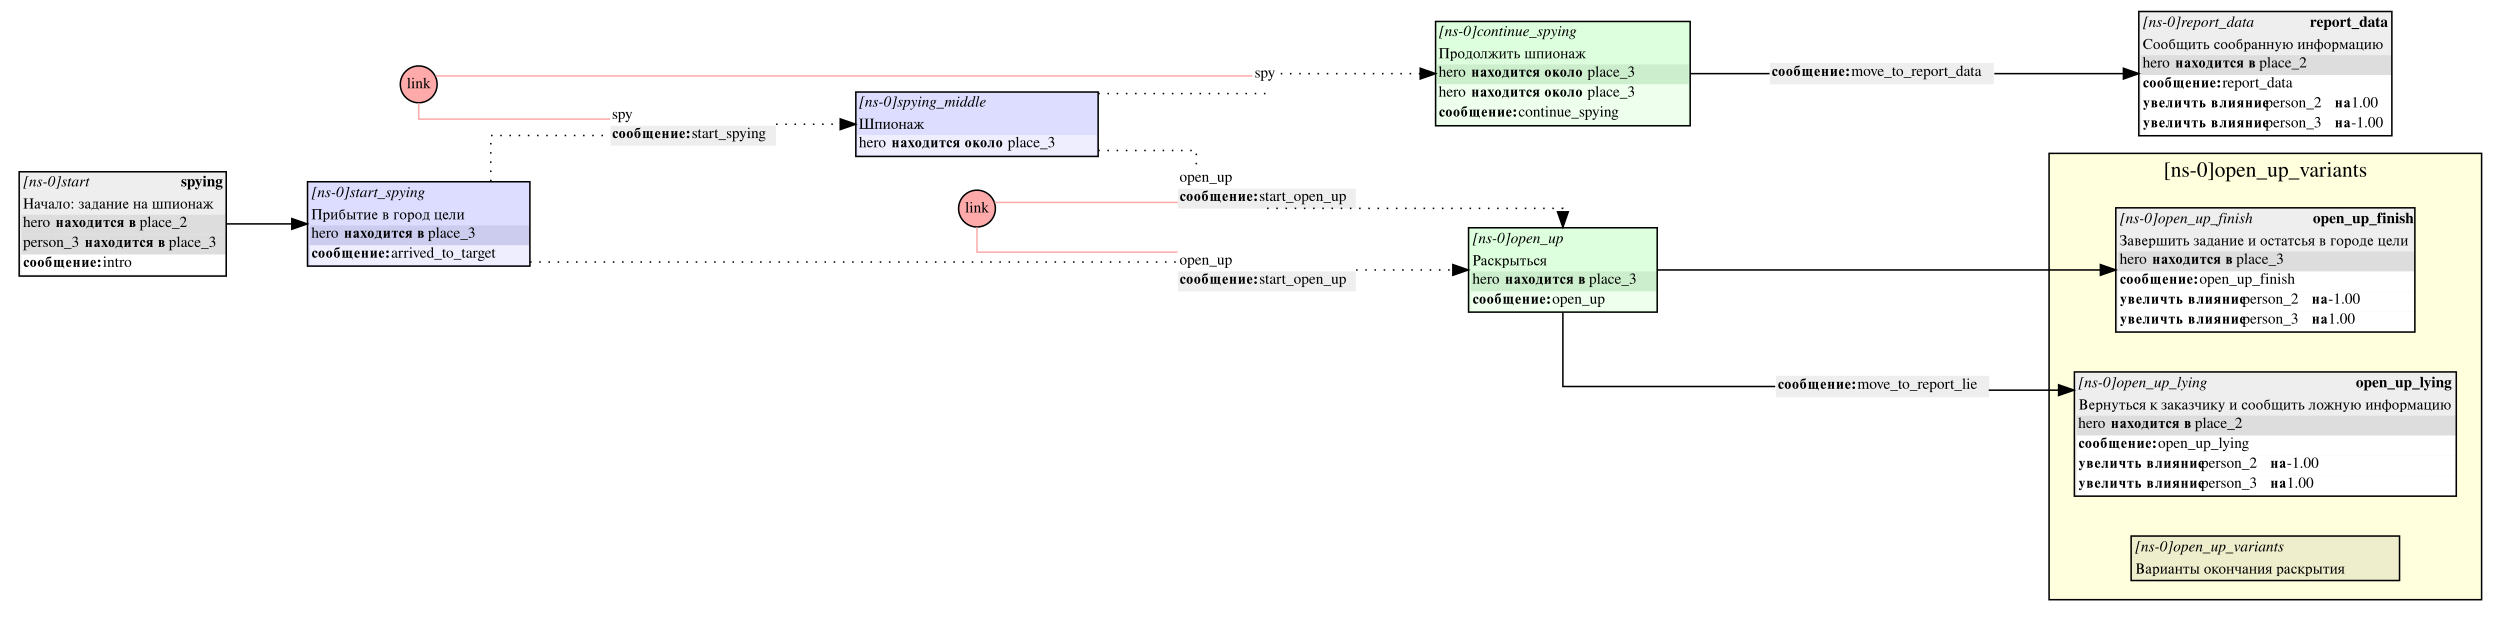
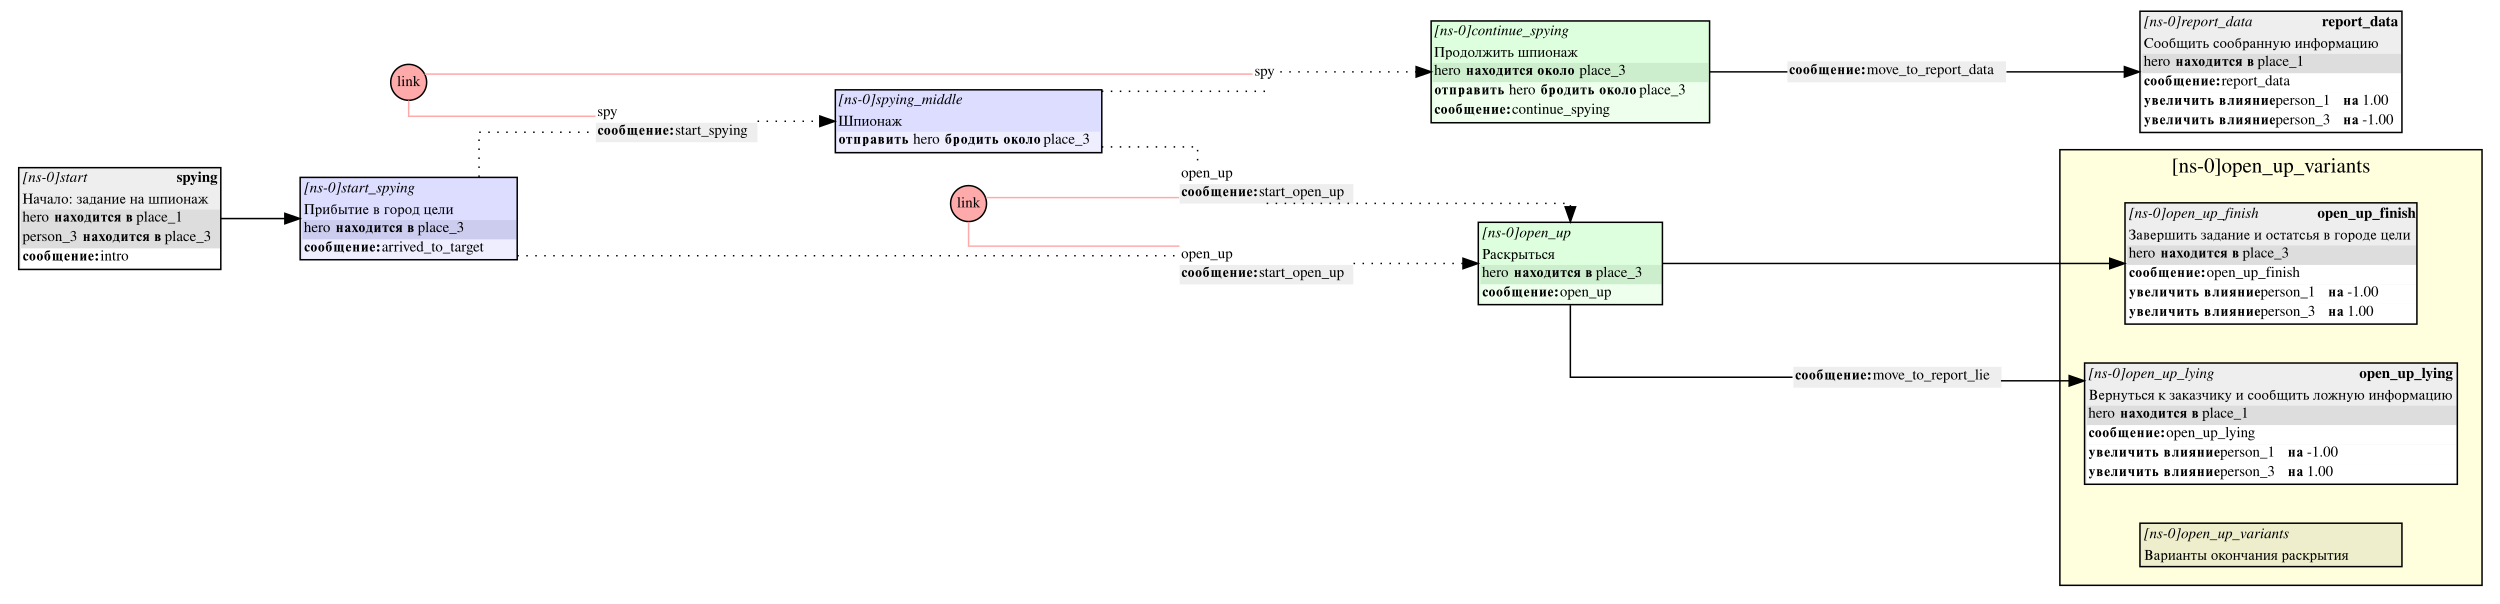
- <svg xmlns="http://www.w3.org/2000/svg" width="1630pt" height="403pt" viewBox="0.00 0.00 1630.00 403.00">
+ <svg xmlns="http://www.w3.org/2000/svg" width="1670pt" height="403pt" viewBox="0.00 0.00 1670.00 403.00">
  <g id="graph0" class="graph" transform="scale(1 1) rotate(0) translate(4 399)">
-     <polygon fill="white" stroke="white" points="-4,4 -4,-399 1626,-399 1626,4 -4,4" />
+     <polygon fill="white" stroke="white" points="-4,4 -4,-399 1666,-399 1666,4 -4,4" />
    <g id="clust1" class="cluster">
-       <polygon fill="#ffffdd" stroke="black" points="1332,-8 1332,-299 1614,-299 1614,-8 1332,-8" />
-       <text text-anchor="middle" x="1473" y="-283.8" font-family="Times,serif" font-size="14.00">[ns-0]open_up_variants</text>
+       <polygon fill="#ffffdd" stroke="black" points="1372,-8 1372,-299 1654,-299 1654,-8 1372,-8" />
+       <text text-anchor="middle" x="1513" y="-283.8" font-family="Times,serif" font-size="14.00">[ns-0]open_up_variants</text>
    </g>
    <g id="node1" class="node">
+       <polygon fill="#eeeeee" stroke="none" points="1415.5,-182.5 1415.5,-263.5 1610.5,-263.5 1610.5,-182.5 1415.5,-182.5" />
+       <text text-anchor="start" x="1418" y="-253.5" font-family="Times,serif" font-style="italic" font-size="10.00">[ns-0]open_up_finish</text>
+       <text text-anchor="start" x="1544" y="-253.5" font-family="Times,serif" font-weight="bold" font-size="10.00">open_up_finish</text>
+       <text text-anchor="start" x="1418" y="-239" font-family="Times,serif" font-size="10.00">Завершить задание и остатсья в городе цели</text>
+       <polygon fill="#dddddd" stroke="none" points="1417,-222 1417,-235 1610,-235 1610,-222 1417,-222" />
+       <text text-anchor="start" x="1418" y="-227" font-family="Times,serif" font-size="10.00">hero </text>
+       <text text-anchor="start" x="1439" y="-227" font-family="Times,serif" font-weight="bold" font-size="10.00">находится в</text>
+       <text text-anchor="start" x="1494" y="-227" font-family="Times,serif" font-size="10.00"> place_3</text>
+       <polygon fill="#ffffff" stroke="none" points="1417,-209 1417,-222 1610,-222 1610,-209 1417,-209" />
+       <text text-anchor="start" x="1418" y="-214" font-family="Times,serif" font-weight="bold" font-size="10.00">сообщение:</text>
+       <text text-anchor="start" x="1470" y="-214" font-family="Times,serif" font-size="10.00"> open_up_finish</text>
+       <polygon fill="#ffffff" stroke="none" points="1417,-196 1417,-209 1610,-209 1610,-196 1417,-196" />
+       <text text-anchor="start" x="1418" y="-201" font-family="Times,serif" font-weight="bold" font-size="10.00">увеличить влияние </text>
+       <text text-anchor="start" x="1506" y="-201" font-family="Times,serif" font-size="10.00">  person_1 </text>
+       <text text-anchor="start" x="1551" y="-201" font-family="Times,serif" font-weight="bold" font-size="10.00">на </text>
+       <text text-anchor="start" x="1564" y="-201" font-family="Times,serif" font-size="10.00"> -1.00</text>
+       <polygon fill="#ffffff" stroke="none" points="1417,-183 1417,-196 1610,-196 1610,-183 1417,-183" />
+       <text text-anchor="start" x="1418" y="-188" font-family="Times,serif" font-weight="bold" font-size="10.00">увеличить влияние </text>
+       <text text-anchor="start" x="1506" y="-188" font-family="Times,serif" font-size="10.00">  person_3 </text>
+       <text text-anchor="start" x="1551" y="-188" font-family="Times,serif" font-weight="bold" font-size="10.00">на </text>
+       <text text-anchor="start" x="1564" y="-188" font-family="Times,serif" font-size="10.00"> 1.00</text>
+       <polygon fill="none" stroke="black" points="1415.5,-182.5 1415.5,-263.5 1610.5,-263.5 1610.5,-182.5 1415.5,-182.5" />
+     </g>
+     <g id="node2" class="node">
      <polygon fill="#ddddff" stroke="none" points="196.5,-225.5 196.5,-280.5 341.5,-280.5 341.5,-225.5 196.5,-225.5" />
      <text text-anchor="start" x="199" y="-270.5" font-family="Times,serif" font-style="italic" font-size="10.00">[ns-0]start_spying</text>
      <text text-anchor="start" x="199" y="-256" font-family="Times,serif" font-size="10.00">Прибытие в город цели</text>
      <polygon fill="#ccccee" stroke="none" points="198,-239 198,-252 341,-252 341,-239 198,-239" />
      <text text-anchor="start" x="199" y="-244" font-family="Times,serif" font-size="10.00">hero </text>
      <text text-anchor="start" x="220" y="-244" font-family="Times,serif" font-weight="bold" font-size="10.00">находится в</text>
      <text text-anchor="start" x="275" y="-244" font-family="Times,serif" font-size="10.00"> place_3</text>
      <polygon fill="#eeeeff" stroke="none" points="198,-226 198,-239 341,-239 341,-226 198,-226" />
      <text text-anchor="start" x="199" y="-231" font-family="Times,serif" font-weight="bold" font-size="10.00">сообщение:</text>
      <text text-anchor="start" x="251" y="-231" font-family="Times,serif" font-size="10.00"> arrived_to_target</text>
      <polygon fill="none" stroke="black" points="196.5,-225.5 196.5,-280.5 341.5,-280.5 341.5,-225.5 196.5,-225.5" />
    </g>
    <g id="node11" class="node">
      <polygon fill="#ffffff" stroke="none" points="394,-317 394,-331 502,-331 502,-317 394,-317" />
      <text text-anchor="start" x="395" y="-321.5" font-family="Times,serif" font-size="10.00">spy</text>
      <polygon fill="#eeeeee" stroke="none" points="394,-304 394,-317 502,-317 502,-304 394,-304" />
      <text text-anchor="start" x="395" y="-309" font-family="Times,serif" font-weight="bold" font-size="10.00">сообщение:</text>
      <text text-anchor="start" x="447" y="-309" font-family="Times,serif" font-size="10.00"> start_spying</text>
    </g>
    <g id="edge4" class="edge">
      <path fill="none" stroke="black" stroke-dasharray="1,5" d="M316,-280.82C316,-295.566 316,-310.667 316,-310.667 316,-310.667 357.476,-310.667 393.93,-310.667" />
    </g>
    <g id="node14" class="node">
-       <polygon fill="#ffffff" stroke="none" points="764,-222 764,-236 880,-236 880,-222 764,-222" />
-       <text text-anchor="start" x="765" y="-226.5" font-family="Times,serif" font-size="10.00">open_up</text>
-       <polygon fill="#eeeeee" stroke="none" points="764,-209 764,-222 880,-222 880,-209 764,-209" />
-       <text text-anchor="start" x="765" y="-214" font-family="Times,serif" font-weight="bold" font-size="10.00">сообщение:</text>
-       <text text-anchor="start" x="817" y="-214" font-family="Times,serif" font-size="10.00"> start_open_up</text>
+       <polygon fill="#ffffff" stroke="none" points="784,-222 784,-236 900,-236 900,-222 784,-222" />
+       <text text-anchor="start" x="785" y="-226.5" font-family="Times,serif" font-size="10.00">open_up</text>
+       <polygon fill="#eeeeee" stroke="none" points="784,-209 784,-222 900,-222 900,-209 784,-209" />
+       <text text-anchor="start" x="785" y="-214" font-family="Times,serif" font-weight="bold" font-size="10.00">сообщение:</text>
+       <text text-anchor="start" x="837" y="-214" font-family="Times,serif" font-size="10.00"> start_open_up</text>
    </g>
    <g id="edge10" class="edge">
-       <path fill="none" stroke="black" stroke-dasharray="1,5" d="M341.579,-228.167C452.491,-228.167 661.969,-228.167 763.668,-228.167" />
-     </g>
-     <g id="node2" class="node">
+       <path fill="none" stroke="black" stroke-dasharray="1,5" d="M341.571,-228.167C456.608,-228.167 678.555,-228.167 783.846,-228.167" />
+     </g>
+     <g id="node3" class="node">
      <polygon fill="#eeeeee" stroke="none" points="8.5,-219 8.5,-287 143.5,-287 143.5,-219 8.5,-219" />
      <text text-anchor="start" x="11" y="-277.5" font-family="Times,serif" font-style="italic" font-size="10.00">[ns-0]start</text>
      <text text-anchor="start" x="114" y="-277.5" font-family="Times,serif" font-weight="bold" font-size="10.00">spying</text>
      <text text-anchor="start" x="11" y="-263" font-family="Times,serif" font-size="10.00">Начало: задание на шпионаж</text>
      <polygon fill="#dddddd" stroke="none" points="10,-246 10,-259 143,-259 143,-246 10,-246" />
      <text text-anchor="start" x="11" y="-251" font-family="Times,serif" font-size="10.00">hero </text>
      <text text-anchor="start" x="32" y="-251" font-family="Times,serif" font-weight="bold" font-size="10.00">находится в</text>
-       <text text-anchor="start" x="87" y="-251" font-family="Times,serif" font-size="10.00"> place_2</text>
+       <text text-anchor="start" x="87" y="-251" font-family="Times,serif" font-size="10.00"> place_1</text>
      <polygon fill="#dddddd" stroke="none" points="10,-233 10,-246 143,-246 143,-233 10,-233" />
      <text text-anchor="start" x="11" y="-238" font-family="Times,serif" font-size="10.00">person_3 </text>
      <text text-anchor="start" x="51" y="-238" font-family="Times,serif" font-weight="bold" font-size="10.00">находится в</text>
      <text text-anchor="start" x="106" y="-238" font-family="Times,serif" font-size="10.00"> place_3</text>
      <polygon fill="#ffffff" stroke="none" points="10,-220 10,-233 143,-233 143,-220 10,-220" />
      <text text-anchor="start" x="11" y="-225" font-family="Times,serif" font-weight="bold" font-size="10.00">сообщение:</text>
      <text text-anchor="start" x="63" y="-225" font-family="Times,serif" font-size="10.00"> intro</text>
      <polygon fill="none" stroke="black" points="8.5,-219 8.5,-287 143.5,-287 143.5,-219 8.5,-219" />
    </g>
    <g id="edge3" class="edge">
      <path fill="none" stroke="black" d="M143.502,-253C143.502,-253 186.28,-253 186.28,-253" />
      <polygon fill="black" stroke="black" points="186.28,-256.5 196.28,-253 186.28,-249.5 186.28,-256.5" />
    </g>
-     <g id="node3" class="node">
-       <polygon fill="#eeeeee" stroke="none" points="1348.5,-75.5 1348.5,-156.5 1597.5,-156.5 1597.5,-75.5 1348.5,-75.5" />
-       <text text-anchor="start" x="1351" y="-146.5" font-family="Times,serif" font-style="italic" font-size="10.00">[ns-0]open_up_lying</text>
-       <text text-anchor="start" x="1532" y="-146.5" font-family="Times,serif" font-weight="bold" font-size="10.00">open_up_lying</text>
-       <text text-anchor="start" x="1351" y="-132" font-family="Times,serif" font-size="10.00">Вернуться к заказчику и сообщить ложную информацию</text>
-       <polygon fill="#dddddd" stroke="none" points="1350,-115 1350,-128 1597,-128 1597,-115 1350,-115" />
-       <text text-anchor="start" x="1351" y="-120" font-family="Times,serif" font-size="10.00">hero </text>
-       <text text-anchor="start" x="1372" y="-120" font-family="Times,serif" font-weight="bold" font-size="10.00">находится в</text>
-       <text text-anchor="start" x="1427" y="-120" font-family="Times,serif" font-size="10.00"> place_2</text>
-       <polygon fill="#ffffff" stroke="none" points="1350,-102 1350,-115 1597,-115 1597,-102 1350,-102" />
-       <text text-anchor="start" x="1351" y="-107" font-family="Times,serif" font-weight="bold" font-size="10.00">сообщение:</text>
-       <text text-anchor="start" x="1403" y="-107" font-family="Times,serif" font-size="10.00"> open_up_lying</text>
-       <polygon fill="#ffffff" stroke="none" points="1350,-89 1350,-102 1597,-102 1597,-89 1350,-89" />
-       <text text-anchor="start" x="1351" y="-94" font-family="Times,serif" font-weight="bold" font-size="10.00">увеличть влияние</text>
-       <text text-anchor="start" x="1431" y="-94" font-family="Times,serif" font-size="10.00">  person_2 </text>
-       <text text-anchor="start" x="1476" y="-94" font-family="Times,serif" font-weight="bold" font-size="10.00">на</text>
-       <text text-anchor="start" x="1487" y="-94" font-family="Times,serif" font-size="10.00"> -1.00</text>
-       <polygon fill="#ffffff" stroke="none" points="1350,-76 1350,-89 1597,-89 1597,-76 1350,-76" />
-       <text text-anchor="start" x="1351" y="-81" font-family="Times,serif" font-weight="bold" font-size="10.00">увеличть влияние</text>
-       <text text-anchor="start" x="1431" y="-81" font-family="Times,serif" font-size="10.00">  person_3 </text>
-       <text text-anchor="start" x="1476" y="-81" font-family="Times,serif" font-weight="bold" font-size="10.00">на</text>
-       <text text-anchor="start" x="1487" y="-81" font-family="Times,serif" font-size="10.00"> 1.00</text>
-       <polygon fill="none" stroke="black" points="1348.5,-75.5 1348.5,-156.5 1597.5,-156.5 1597.5,-75.5 1348.5,-75.5" />
-     </g>
    <g id="node4" class="node">
-       <polygon fill="#eeeeee" stroke="none" points="1375.5,-182.5 1375.5,-263.5 1570.5,-263.5 1570.5,-182.5 1375.5,-182.5" />
-       <text text-anchor="start" x="1378" y="-253.5" font-family="Times,serif" font-style="italic" font-size="10.00">[ns-0]open_up_finish</text>
-       <text text-anchor="start" x="1504" y="-253.5" font-family="Times,serif" font-weight="bold" font-size="10.00">open_up_finish</text>
-       <text text-anchor="start" x="1378" y="-239" font-family="Times,serif" font-size="10.00">Завершить задание и остатсья в городе цели</text>
-       <polygon fill="#dddddd" stroke="none" points="1377,-222 1377,-235 1570,-235 1570,-222 1377,-222" />
-       <text text-anchor="start" x="1378" y="-227" font-family="Times,serif" font-size="10.00">hero </text>
-       <text text-anchor="start" x="1399" y="-227" font-family="Times,serif" font-weight="bold" font-size="10.00">находится в</text>
-       <text text-anchor="start" x="1454" y="-227" font-family="Times,serif" font-size="10.00"> place_3</text>
-       <polygon fill="#ffffff" stroke="none" points="1377,-209 1377,-222 1570,-222 1570,-209 1377,-209" />
-       <text text-anchor="start" x="1378" y="-214" font-family="Times,serif" font-weight="bold" font-size="10.00">сообщение:</text>
-       <text text-anchor="start" x="1430" y="-214" font-family="Times,serif" font-size="10.00"> open_up_finish</text>
-       <polygon fill="#ffffff" stroke="none" points="1377,-196 1377,-209 1570,-209 1570,-196 1377,-196" />
-       <text text-anchor="start" x="1378" y="-201" font-family="Times,serif" font-weight="bold" font-size="10.00">увеличть влияние</text>
-       <text text-anchor="start" x="1458" y="-201" font-family="Times,serif" font-size="10.00">  person_2 </text>
-       <text text-anchor="start" x="1503" y="-201" font-family="Times,serif" font-weight="bold" font-size="10.00">на</text>
-       <text text-anchor="start" x="1514" y="-201" font-family="Times,serif" font-size="10.00"> -1.00</text>
-       <polygon fill="#ffffff" stroke="none" points="1377,-183 1377,-196 1570,-196 1570,-183 1377,-183" />
-       <text text-anchor="start" x="1378" y="-188" font-family="Times,serif" font-weight="bold" font-size="10.00">увеличть влияние</text>
-       <text text-anchor="start" x="1458" y="-188" font-family="Times,serif" font-size="10.00">  person_3 </text>
-       <text text-anchor="start" x="1503" y="-188" font-family="Times,serif" font-weight="bold" font-size="10.00">на</text>
-       <text text-anchor="start" x="1514" y="-188" font-family="Times,serif" font-size="10.00"> 1.00</text>
-       <polygon fill="none" stroke="black" points="1375.5,-182.5 1375.5,-263.5 1570.5,-263.5 1570.5,-182.5 1375.5,-182.5" />
+       <polygon fill="#eeeeee" stroke="none" points="1388.5,-75.5 1388.5,-156.5 1637.5,-156.5 1637.5,-75.5 1388.5,-75.5" />
+       <text text-anchor="start" x="1391" y="-146.5" font-family="Times,serif" font-style="italic" font-size="10.00">[ns-0]open_up_lying</text>
+       <text text-anchor="start" x="1572" y="-146.5" font-family="Times,serif" font-weight="bold" font-size="10.00">open_up_lying</text>
+       <text text-anchor="start" x="1391" y="-132" font-family="Times,serif" font-size="10.00">Вернуться к заказчику и сообщить ложную информацию</text>
+       <polygon fill="#dddddd" stroke="none" points="1390,-115 1390,-128 1637,-128 1637,-115 1390,-115" />
+       <text text-anchor="start" x="1391" y="-120" font-family="Times,serif" font-size="10.00">hero </text>
+       <text text-anchor="start" x="1412" y="-120" font-family="Times,serif" font-weight="bold" font-size="10.00">находится в</text>
+       <text text-anchor="start" x="1467" y="-120" font-family="Times,serif" font-size="10.00"> place_1</text>
+       <polygon fill="#ffffff" stroke="none" points="1390,-102 1390,-115 1637,-115 1637,-102 1390,-102" />
+       <text text-anchor="start" x="1391" y="-107" font-family="Times,serif" font-weight="bold" font-size="10.00">сообщение:</text>
+       <text text-anchor="start" x="1443" y="-107" font-family="Times,serif" font-size="10.00"> open_up_lying</text>
+       <polygon fill="#ffffff" stroke="none" points="1390,-89 1390,-102 1637,-102 1637,-89 1390,-89" />
+       <text text-anchor="start" x="1391" y="-94" font-family="Times,serif" font-weight="bold" font-size="10.00">увеличить влияние </text>
+       <text text-anchor="start" x="1479" y="-94" font-family="Times,serif" font-size="10.00">  person_1 </text>
+       <text text-anchor="start" x="1524" y="-94" font-family="Times,serif" font-weight="bold" font-size="10.00">на </text>
+       <text text-anchor="start" x="1537" y="-94" font-family="Times,serif" font-size="10.00"> -1.00</text>
+       <polygon fill="#ffffff" stroke="none" points="1390,-76 1390,-89 1637,-89 1637,-76 1390,-76" />
+       <text text-anchor="start" x="1391" y="-81" font-family="Times,serif" font-weight="bold" font-size="10.00">увеличить влияние </text>
+       <text text-anchor="start" x="1479" y="-81" font-family="Times,serif" font-size="10.00">  person_3 </text>
+       <text text-anchor="start" x="1524" y="-81" font-family="Times,serif" font-weight="bold" font-size="10.00">на </text>
+       <text text-anchor="start" x="1537" y="-81" font-family="Times,serif" font-size="10.00"> 1.00</text>
+       <polygon fill="none" stroke="black" points="1388.5,-75.5 1388.5,-156.5 1637.5,-156.5 1637.5,-75.5 1388.5,-75.5" />
    </g>
    <g id="node5" class="node">
-       <polygon fill="#eeeeee" stroke="none" points="1390.5,-310.5 1390.5,-391.5 1555.5,-391.5 1555.5,-310.5 1390.5,-310.5" />
-       <text text-anchor="start" x="1393" y="-381.5" font-family="Times,serif" font-style="italic" font-size="10.00">[ns-0]report_data</text>
-       <text text-anchor="start" x="1502" y="-381.5" font-family="Times,serif" font-weight="bold" font-size="10.00">report_data</text>
-       <text text-anchor="start" x="1393" y="-367" font-family="Times,serif" font-size="10.00">Сообщить сообранную информацию</text>
-       <polygon fill="#dddddd" stroke="none" points="1392,-350 1392,-363 1555,-363 1555,-350 1392,-350" />
-       <text text-anchor="start" x="1393" y="-355" font-family="Times,serif" font-size="10.00">hero </text>
-       <text text-anchor="start" x="1414" y="-355" font-family="Times,serif" font-weight="bold" font-size="10.00">находится в</text>
-       <text text-anchor="start" x="1469" y="-355" font-family="Times,serif" font-size="10.00"> place_2</text>
-       <polygon fill="#ffffff" stroke="none" points="1392,-337 1392,-350 1555,-350 1555,-337 1392,-337" />
-       <text text-anchor="start" x="1393" y="-342" font-family="Times,serif" font-weight="bold" font-size="10.00">сообщение:</text>
-       <text text-anchor="start" x="1445" y="-342" font-family="Times,serif" font-size="10.00"> report_data</text>
-       <polygon fill="#ffffff" stroke="none" points="1392,-324 1392,-337 1555,-337 1555,-324 1392,-324" />
-       <text text-anchor="start" x="1393" y="-329" font-family="Times,serif" font-weight="bold" font-size="10.00">увеличть влияние</text>
-       <text text-anchor="start" x="1473" y="-329" font-family="Times,serif" font-size="10.00">  person_2 </text>
-       <text text-anchor="start" x="1518" y="-329" font-family="Times,serif" font-weight="bold" font-size="10.00">на</text>
-       <text text-anchor="start" x="1529" y="-329" font-family="Times,serif" font-size="10.00"> 1.00</text>
-       <polygon fill="#ffffff" stroke="none" points="1392,-311 1392,-324 1555,-324 1555,-311 1392,-311" />
-       <text text-anchor="start" x="1393" y="-316" font-family="Times,serif" font-weight="bold" font-size="10.00">увеличть влияние</text>
-       <text text-anchor="start" x="1473" y="-316" font-family="Times,serif" font-size="10.00">  person_3 </text>
-       <text text-anchor="start" x="1518" y="-316" font-family="Times,serif" font-weight="bold" font-size="10.00">на</text>
-       <text text-anchor="start" x="1529" y="-316" font-family="Times,serif" font-size="10.00"> -1.00</text>
-       <polygon fill="none" stroke="black" points="1390.5,-310.5 1390.5,-391.5 1555.5,-391.5 1555.5,-310.5 1390.5,-310.5" />
+       <polygon fill="#eeeeee" stroke="none" points="1425.5,-310.5 1425.5,-391.5 1600.5,-391.5 1600.5,-310.5 1425.5,-310.5" />
+       <text text-anchor="start" x="1428" y="-381.5" font-family="Times,serif" font-style="italic" font-size="10.00">[ns-0]report_data</text>
+       <text text-anchor="start" x="1547" y="-381.5" font-family="Times,serif" font-weight="bold" font-size="10.00">report_data</text>
+       <text text-anchor="start" x="1428" y="-367" font-family="Times,serif" font-size="10.00">Сообщить сообранную информацию</text>
+       <polygon fill="#dddddd" stroke="none" points="1427,-350 1427,-363 1600,-363 1600,-350 1427,-350" />
+       <text text-anchor="start" x="1428" y="-355" font-family="Times,serif" font-size="10.00">hero </text>
+       <text text-anchor="start" x="1449" y="-355" font-family="Times,serif" font-weight="bold" font-size="10.00">находится в</text>
+       <text text-anchor="start" x="1504" y="-355" font-family="Times,serif" font-size="10.00"> place_1</text>
+       <polygon fill="#ffffff" stroke="none" points="1427,-337 1427,-350 1600,-350 1600,-337 1427,-337" />
+       <text text-anchor="start" x="1428" y="-342" font-family="Times,serif" font-weight="bold" font-size="10.00">сообщение:</text>
+       <text text-anchor="start" x="1480" y="-342" font-family="Times,serif" font-size="10.00"> report_data</text>
+       <polygon fill="#ffffff" stroke="none" points="1427,-324 1427,-337 1600,-337 1600,-324 1427,-324" />
+       <text text-anchor="start" x="1428" y="-329" font-family="Times,serif" font-weight="bold" font-size="10.00">увеличить влияние </text>
+       <text text-anchor="start" x="1516" y="-329" font-family="Times,serif" font-size="10.00">  person_1 </text>
+       <text text-anchor="start" x="1561" y="-329" font-family="Times,serif" font-weight="bold" font-size="10.00">на </text>
+       <text text-anchor="start" x="1574" y="-329" font-family="Times,serif" font-size="10.00"> 1.00</text>
+       <polygon fill="#ffffff" stroke="none" points="1427,-311 1427,-324 1600,-324 1600,-311 1427,-311" />
+       <text text-anchor="start" x="1428" y="-316" font-family="Times,serif" font-weight="bold" font-size="10.00">увеличить влияние </text>
+       <text text-anchor="start" x="1516" y="-316" font-family="Times,serif" font-size="10.00">  person_3 </text>
+       <text text-anchor="start" x="1561" y="-316" font-family="Times,serif" font-weight="bold" font-size="10.00">на </text>
+       <text text-anchor="start" x="1574" y="-316" font-family="Times,serif" font-size="10.00"> -1.00</text>
+       <polygon fill="none" stroke="black" points="1425.5,-310.5 1425.5,-391.5 1600.5,-391.5 1600.5,-310.5 1425.5,-310.5" />
    </g>
    <g id="node6" class="node">
-       <polygon fill="#ddffdd" stroke="none" points="932,-317 932,-385 1098,-385 1098,-317 932,-317" />
-       <text text-anchor="start" x="934" y="-375.5" font-family="Times,serif" font-style="italic" font-size="10.00">[ns-0]continue_spying</text>
-       <text text-anchor="start" x="934" y="-361" font-family="Times,serif" font-size="10.00">Продолжить шпионаж</text>
-       <polygon fill="#cceecc" stroke="none" points="933,-344 933,-357 1097,-357 1097,-344 933,-344" />
-       <text text-anchor="start" x="934" y="-349" font-family="Times,serif" font-size="10.00">hero </text>
-       <text text-anchor="start" x="955" y="-349" font-family="Times,serif" font-weight="bold" font-size="10.00">находится около</text>
-       <text text-anchor="start" x="1031" y="-349" font-family="Times,serif" font-size="10.00"> place_3</text>
-       <polygon fill="#eeffee" stroke="none" points="933,-331 933,-344 1097,-344 1097,-331 933,-331" />
-       <text text-anchor="start" x="934" y="-336" font-family="Times,serif" font-size="10.00">hero </text>
-       <text text-anchor="start" x="955" y="-336" font-family="Times,serif" font-weight="bold" font-size="10.00">находится около</text>
-       <text text-anchor="start" x="1031" y="-336" font-family="Times,serif" font-size="10.00"> place_3</text>
-       <polygon fill="#eeffee" stroke="none" points="933,-318 933,-331 1097,-331 1097,-318 933,-318" />
-       <text text-anchor="start" x="934" y="-323" font-family="Times,serif" font-weight="bold" font-size="10.00">сообщение:</text>
-       <text text-anchor="start" x="986" y="-323" font-family="Times,serif" font-size="10.00"> continue_spying</text>
-       <polygon fill="none" stroke="black" points="932,-317 932,-385 1098,-385 1098,-317 932,-317" />
+       <polygon fill="#ddffdd" stroke="none" points="952,-317 952,-385 1138,-385 1138,-317 952,-317" />
+       <text text-anchor="start" x="954" y="-375.5" font-family="Times,serif" font-style="italic" font-size="10.00">[ns-0]continue_spying</text>
+       <text text-anchor="start" x="954" y="-361" font-family="Times,serif" font-size="10.00">Продолжить шпионаж</text>
+       <polygon fill="#cceecc" stroke="none" points="953,-344 953,-357 1137,-357 1137,-344 953,-344" />
+       <text text-anchor="start" x="954" y="-349" font-family="Times,serif" font-size="10.00">hero </text>
+       <text text-anchor="start" x="975" y="-349" font-family="Times,serif" font-weight="bold" font-size="10.00">находится около</text>
+       <text text-anchor="start" x="1051" y="-349" font-family="Times,serif" font-size="10.00"> place_3</text>
+       <polygon fill="#eeffee" stroke="none" points="953,-331 953,-344 1137,-344 1137,-331 953,-331" />
+       <text text-anchor="start" x="954" y="-336" font-family="Times,serif" font-weight="bold" font-size="10.00">отправить </text>
+       <text text-anchor="start" x="1004" y="-336" font-family="Times,serif" font-size="10.00"> hero</text>
+       <text text-anchor="start" x="1025" y="-336" font-family="Times,serif" font-weight="bold" font-size="10.00">бродить около</text>
+       <text text-anchor="start" x="1091" y="-336" font-family="Times,serif" font-size="10.00"> place_3</text>
+       <polygon fill="#eeffee" stroke="none" points="953,-318 953,-331 1137,-331 1137,-318 953,-318" />
+       <text text-anchor="start" x="954" y="-323" font-family="Times,serif" font-weight="bold" font-size="10.00">сообщение:</text>
+       <text text-anchor="start" x="1006" y="-323" font-family="Times,serif" font-size="10.00"> continue_spying</text>
+       <polygon fill="none" stroke="black" points="952,-317 952,-385 1138,-385 1138,-317 952,-317" />
    </g>
    <g id="node15" class="node">
-       <polygon fill="#eeeeee" stroke="none" points="1150,-344 1150,-358 1296,-358 1296,-344 1150,-344" />
-       <text text-anchor="start" x="1151" y="-349.5" font-family="Times,serif" font-weight="bold" font-size="10.00">сообщение:</text>
-       <text text-anchor="start" x="1203" y="-349.5" font-family="Times,serif" font-size="10.00"> move_to_report_data</text>
+       <polygon fill="#eeeeee" stroke="none" points="1190,-344 1190,-358 1336,-358 1336,-344 1190,-344" />
+       <text text-anchor="start" x="1191" y="-349.5" font-family="Times,serif" font-weight="bold" font-size="10.00">сообщение:</text>
+       <text text-anchor="start" x="1243" y="-349.5" font-family="Times,serif" font-size="10.00"> move_to_report_data</text>
    </g>
    <g id="edge12" class="edge">
-       <path fill="none" stroke="black" d="M1098.1,-351C1115.19,-351 1133.06,-351 1149.77,-351" />
+       <path fill="none" stroke="black" d="M1138.08,-351C1155.44,-351 1173.35,-351 1190,-351" />
    </g>
    <g id="node7" class="node">
-       <polygon fill="#ddddff" stroke="none" points="554,-297 554,-339 712,-339 712,-297 554,-297" />
+       <polygon fill="#ddddff" stroke="none" points="554,-297 554,-339 732,-339 732,-297 554,-297" />
      <text text-anchor="start" x="556" y="-329.5" font-family="Times,serif" font-style="italic" font-size="10.00">[ns-0]spying_middle</text>
      <text text-anchor="start" x="556" y="-315" font-family="Times,serif" font-size="10.00">Шпионаж</text>
-       <polygon fill="#eeeeff" stroke="none" points="555,-298 555,-311 711,-311 711,-298 555,-298" />
-       <text text-anchor="start" x="556" y="-303" font-family="Times,serif" font-size="10.00">hero </text>
-       <text text-anchor="start" x="577" y="-303" font-family="Times,serif" font-weight="bold" font-size="10.00">находится около</text>
-       <text text-anchor="start" x="653" y="-303" font-family="Times,serif" font-size="10.00"> place_3</text>
-       <polygon fill="none" stroke="black" points="554,-297 554,-339 712,-339 712,-297 554,-297" />
+       <polygon fill="#eeeeff" stroke="none" points="555,-298 555,-311 731,-311 731,-298 555,-298" />
+       <text text-anchor="start" x="556" y="-303" font-family="Times,serif" font-weight="bold" font-size="10.00">отправить </text>
+       <text text-anchor="start" x="606" y="-303" font-family="Times,serif" font-size="10.00"> hero</text>
+       <text text-anchor="start" x="627" y="-303" font-family="Times,serif" font-weight="bold" font-size="10.00">бродить около</text>
+       <text text-anchor="start" x="693" y="-303" font-family="Times,serif" font-size="10.00"> place_3</text>
+       <polygon fill="none" stroke="black" points="554,-297 554,-339 732,-339 732,-297 554,-297" />
    </g>
    <g id="node10" class="node">
-       <polygon fill="#ffffff" stroke="none" points="813,-344 813,-358 831,-358 831,-344 813,-344" />
-       <text text-anchor="start" x="814" y="-348.5" font-family="Times,serif" font-size="10.00">spy</text>
+       <polygon fill="#ffffff" stroke="none" points="833,-344 833,-358 851,-358 851,-344 833,-344" />
+       <text text-anchor="start" x="834" y="-348.5" font-family="Times,serif" font-size="10.00">spy</text>
    </g>
    <g id="edge1" class="edge">
-       <path fill="none" stroke="black" stroke-dasharray="1,5" d="M712.058,-338C762.23,-338 818.372,-338 821.832,-338" />
+       <path fill="none" stroke="black" stroke-dasharray="1,5" d="M732.023,-338C783.352,-338 838.442,-338 841.835,-338" />
    </g>
    <g id="node12" class="node">
-       <polygon fill="#ffffff" stroke="none" points="764,-276 764,-290 880,-290 880,-276 764,-276" />
-       <text text-anchor="start" x="765" y="-280.5" font-family="Times,serif" font-size="10.00">open_up</text>
-       <polygon fill="#eeeeee" stroke="none" points="764,-263 764,-276 880,-276 880,-263 764,-263" />
-       <text text-anchor="start" x="765" y="-268" font-family="Times,serif" font-weight="bold" font-size="10.00">сообщение:</text>
-       <text text-anchor="start" x="817" y="-268" font-family="Times,serif" font-size="10.00"> start_open_up</text>
+       <polygon fill="#ffffff" stroke="none" points="784,-276 784,-290 900,-290 900,-276 784,-276" />
+       <text text-anchor="start" x="785" y="-280.5" font-family="Times,serif" font-size="10.00">open_up</text>
+       <polygon fill="#eeeeee" stroke="none" points="784,-263 784,-276 900,-276 900,-263 784,-263" />
+       <text text-anchor="start" x="785" y="-268" font-family="Times,serif" font-weight="bold" font-size="10.00">сообщение:</text>
+       <text text-anchor="start" x="837" y="-268" font-family="Times,serif" font-size="10.00"> start_open_up</text>
    </g>
    <g id="edge6" class="edge">
-       <path fill="none" stroke="black" stroke-dasharray="1,5" d="M712.029,-300.875C745.101,-300.875 776,-300.875 776,-300.875 776,-300.875 776,-295.973 776,-290.611" />
+       <path fill="none" stroke="black" stroke-dasharray="1,5" d="M732.001,-300.875C765.66,-300.875 796,-300.875 796,-300.875 796,-300.875 796,-295.973 796,-290.611" />
    </g>
    <g id="node8" class="node">
-       <polygon fill="#ddffdd" stroke="none" points="953.5,-195.5 953.5,-250.5 1076.5,-250.5 1076.5,-195.5 953.5,-195.5" />
-       <text text-anchor="start" x="956" y="-240.5" font-family="Times,serif" font-style="italic" font-size="10.00">[ns-0]open_up</text>
-       <text text-anchor="start" x="956" y="-226" font-family="Times,serif" font-size="10.00">Раскрыться</text>
-       <polygon fill="#cceecc" stroke="none" points="955,-209 955,-222 1076,-222 1076,-209 955,-209" />
-       <text text-anchor="start" x="956" y="-214" font-family="Times,serif" font-size="10.00">hero </text>
-       <text text-anchor="start" x="977" y="-214" font-family="Times,serif" font-weight="bold" font-size="10.00">находится в</text>
-       <text text-anchor="start" x="1032" y="-214" font-family="Times,serif" font-size="10.00"> place_3</text>
-       <polygon fill="#eeffee" stroke="none" points="955,-196 955,-209 1076,-209 1076,-196 955,-196" />
-       <text text-anchor="start" x="956" y="-201" font-family="Times,serif" font-weight="bold" font-size="10.00">сообщение:</text>
-       <text text-anchor="start" x="1008" y="-201" font-family="Times,serif" font-size="10.00"> open_up</text>
-       <polygon fill="none" stroke="black" points="953.5,-195.5 953.5,-250.5 1076.5,-250.5 1076.5,-195.5 953.5,-195.5" />
+       <polygon fill="#ddffdd" stroke="none" points="983.5,-195.5 983.5,-250.5 1106.5,-250.5 1106.5,-195.5 983.5,-195.5" />
+       <text text-anchor="start" x="986" y="-240.5" font-family="Times,serif" font-style="italic" font-size="10.00">[ns-0]open_up</text>
+       <text text-anchor="start" x="986" y="-226" font-family="Times,serif" font-size="10.00">Раскрыться</text>
+       <polygon fill="#cceecc" stroke="none" points="985,-209 985,-222 1106,-222 1106,-209 985,-209" />
+       <text text-anchor="start" x="986" y="-214" font-family="Times,serif" font-size="10.00">hero </text>
+       <text text-anchor="start" x="1007" y="-214" font-family="Times,serif" font-weight="bold" font-size="10.00">находится в</text>
+       <text text-anchor="start" x="1062" y="-214" font-family="Times,serif" font-size="10.00"> place_3</text>
+       <polygon fill="#eeffee" stroke="none" points="985,-196 985,-209 1106,-209 1106,-196 985,-196" />
+       <text text-anchor="start" x="986" y="-201" font-family="Times,serif" font-weight="bold" font-size="10.00">сообщение:</text>
+       <text text-anchor="start" x="1038" y="-201" font-family="Times,serif" font-size="10.00"> open_up</text>
+       <polygon fill="none" stroke="black" points="983.5,-195.5 983.5,-250.5 1106.5,-250.5 1106.5,-195.5 983.5,-195.5" />
    </g>
    <g id="edge14" class="edge">
-       <path fill="none" stroke="black" d="M1076.77,-223C1076.77,-223 1365.46,-223 1365.46,-223" />
-       <polygon fill="black" stroke="black" points="1365.46,-226.5 1375.46,-223 1365.46,-219.5 1365.46,-226.5" />
+       <path fill="none" stroke="black" d="M1106.66,-223C1106.66,-223 1405.31,-223 1405.31,-223" />
+       <polygon fill="black" stroke="black" points="1405.31,-226.5 1415.31,-223 1405.31,-219.5 1405.31,-226.5" />
    </g>
    <g id="node13" class="node">
-       <polygon fill="#eeeeee" stroke="none" points="1154,-140 1154,-154 1293,-154 1293,-140 1154,-140" />
-       <text text-anchor="start" x="1155" y="-145.5" font-family="Times,serif" font-weight="bold" font-size="10.00">сообщение:</text>
-       <text text-anchor="start" x="1207" y="-145.5" font-family="Times,serif" font-size="10.00"> move_to_report_lie</text>
+       <polygon fill="#eeeeee" stroke="none" points="1194,-140 1194,-154 1333,-154 1333,-140 1194,-140" />
+       <text text-anchor="start" x="1195" y="-145.5" font-family="Times,serif" font-weight="bold" font-size="10.00">сообщение:</text>
+       <text text-anchor="start" x="1247" y="-145.5" font-family="Times,serif" font-size="10.00"> move_to_report_lie</text>
    </g>
    <g id="edge8" class="edge">
-       <path fill="none" stroke="black" d="M1015,-195.132C1015,-173.442 1015,-147 1015,-147 1015,-147 1092.98,-147 1153.45,-147" />
+       <path fill="none" stroke="black" d="M1045,-195.132C1045,-173.442 1045,-147 1045,-147 1045,-147 1129.62,-147 1193.42,-147" />
    </g>
    <g id="node9" class="node">
-       <polygon fill="#eeeecc" stroke="none" points="1385.5,-20.5 1385.5,-49.5 1560.5,-49.5 1560.5,-20.5 1385.5,-20.5" />
-       <text text-anchor="start" x="1388" y="-39.5" font-family="Times,serif" font-style="italic" font-size="10.00">[ns-0]open_up_variants</text>
-       <text text-anchor="start" x="1388" y="-25" font-family="Times,serif" font-size="10.00">Варианты окончания раскрытия</text>
-       <polygon fill="none" stroke="black" points="1385.5,-20.5 1385.5,-49.5 1560.5,-49.5 1560.5,-20.5 1385.5,-20.5" />
+       <polygon fill="#eeeecc" stroke="none" points="1425.5,-20.5 1425.5,-49.5 1600.5,-49.5 1600.5,-20.5 1425.5,-20.5" />
+       <text text-anchor="start" x="1428" y="-39.5" font-family="Times,serif" font-style="italic" font-size="10.00">[ns-0]open_up_variants</text>
+       <text text-anchor="start" x="1428" y="-25" font-family="Times,serif" font-size="10.00">Варианты окончания раскрытия</text>
+       <polygon fill="none" stroke="black" points="1425.5,-20.5 1425.5,-49.5 1600.5,-49.5 1600.5,-20.5 1425.5,-20.5" />
    </g>
    <g id="edge2" class="edge">
-       <path fill="none" stroke="black" stroke-dasharray="1,5" d="M831.05,-351C831.05,-351 921.997,-351 921.997,-351" />
-       <polygon fill="black" stroke="black" points="921.997,-354.5 931.997,-351 921.997,-347.5 921.997,-354.5" />
+       <path fill="none" stroke="black" stroke-dasharray="1,5" d="M851.25,-351C851.25,-351 941.979,-351 941.979,-351" />
+       <polygon fill="black" stroke="black" points="941.979,-354.5 951.979,-351 941.979,-347.5 941.979,-354.5" />
    </g>
    <g id="edge5" class="edge">
-       <path fill="none" stroke="black" stroke-dasharray="1,5" d="M502.007,-318C502.007,-318 543.831,-318 543.831,-318" />
-       <polygon fill="black" stroke="black" points="543.831,-321.5 553.831,-318 543.831,-314.5 543.831,-321.5" />
+       <path fill="none" stroke="black" stroke-dasharray="1,5" d="M502.059,-318C502.059,-318 543.645,-318 543.645,-318" />
+       <polygon fill="black" stroke="black" points="543.645,-321.5 553.645,-318 543.645,-314.5 543.645,-321.5" />
    </g>
    <g id="edge7" class="edge">
-       <path fill="none" stroke="black" stroke-dasharray="1,5" d="M822.14,-263.125C827.984,-263.125 1015,-263.125 1015,-263.125 1015,-263.125 1015,-260.868 1015,-260.868" />
-       <polygon fill="black" stroke="black" points="1018.5,-260.868 1015,-250.868 1011.5,-260.868 1018.5,-260.868" />
+       <path fill="none" stroke="black" stroke-dasharray="1,5" d="M842.147,-263.125C848.294,-263.125 1045,-263.125 1045,-263.125 1045,-263.125 1045,-260.868 1045,-260.868" />
+       <polygon fill="black" stroke="black" points="1048.5,-260.868 1045,-250.868 1041.5,-260.868 1048.5,-260.868" />
    </g>
    <g id="edge9" class="edge">
-       <path fill="none" stroke="black" d="M1292.64,-144.625C1292.64,-144.625 1338.21,-144.625 1338.21,-144.625" />
-       <polygon fill="black" stroke="black" points="1338.21,-148.125 1348.21,-144.625 1338.21,-141.125 1338.21,-148.125" />
+       <path fill="none" stroke="black" d="M1332.64,-144.625C1332.64,-144.625 1378.21,-144.625 1378.21,-144.625" />
+       <polygon fill="black" stroke="black" points="1378.21,-148.125 1388.21,-144.625 1378.21,-141.125 1378.21,-148.125" />
    </g>
    <g id="edge11" class="edge">
-       <path fill="none" stroke="black" stroke-dasharray="1,5" d="M880.168,-223C880.168,-223 943.262,-223 943.262,-223" />
-       <polygon fill="black" stroke="black" points="943.262,-226.5 953.262,-223 943.262,-219.5 943.262,-226.5" />
+       <path fill="none" stroke="black" stroke-dasharray="1,5" d="M900.172,-223C900.172,-223 973.277,-223 973.277,-223" />
+       <polygon fill="black" stroke="black" points="973.277,-226.5 983.277,-223 973.277,-219.5 973.277,-226.5" />
    </g>
    <g id="edge13" class="edge">
-       <path fill="none" stroke="black" d="M1296.32,-351C1296.32,-351 1380.47,-351 1380.47,-351" />
-       <polygon fill="black" stroke="black" points="1380.47,-354.5 1390.47,-351 1380.47,-347.5 1380.47,-354.5" />
+       <path fill="none" stroke="black" d="M1336.32,-351C1336.32,-351 1415.09,-351 1415.09,-351" />
+       <polygon fill="black" stroke="black" points="1415.09,-354.5 1425.09,-351 1415.09,-347.5 1415.09,-354.5" />
    </g>
    <g id="node16" class="node">
-       <ellipse fill="#ffaaaa" stroke="black" cx="633" cy="-263" rx="12" ry="12" />
-       <text text-anchor="middle" x="633" y="-260.5" font-family="Times,serif" font-size="10.00">link</text>
+       <ellipse fill="#ffaaaa" stroke="black" cx="643" cy="-263" rx="12" ry="12" />
+       <text text-anchor="middle" x="643" y="-260.5" font-family="Times,serif" font-size="10.00">link</text>
    </g>
    <g id="edge16" class="edge">
-       <path fill="none" stroke="#ffaaaa" d="M644.538,-267C667.781,-267 721.626,-267 763.951,-267" />
+       <path fill="none" stroke="#ffaaaa" d="M654.559,-267C679.196,-267 738.322,-267 783.635,-267" />
    </g>
    <g id="edge15" class="edge">
-       <path fill="none" stroke="#ffaaaa" d="M633,-250.784C633,-243.082 633,-234.583 633,-234.583 633,-234.583 708.219,-234.583 763.752,-234.583" />
+       <path fill="none" stroke="#ffaaaa" d="M643,-250.784C643,-243.082 643,-234.583 643,-234.583 643,-234.583 725.168,-234.583 783.906,-234.583" />
    </g>
    <g id="node17" class="node">
      <ellipse fill="#ffaaaa" stroke="black" cx="269" cy="-344" rx="12" ry="12" />
      <text text-anchor="middle" x="269" y="-341.5" font-family="Times,serif" font-size="10.00">link</text>
    </g>
    <g id="edge18" class="edge">
-       <path fill="none" stroke="#ffaaaa" d="M280.046,-349.5C351.44,-349.5 746.783,-349.5 812.685,-349.5" />
+       <path fill="none" stroke="#ffaaaa" d="M279.683,-349.5C351.69,-349.5 765.342,-349.5 832.723,-349.5" />
    </g>
    <g id="edge17" class="edge">
      <path fill="none" stroke="#ffaaaa" d="M269,-331.87C269,-326.481 269,-321.333 269,-321.333 269,-321.333 341.124,-321.333 393.808,-321.333" />
    </g>
  </g>
</svg>
